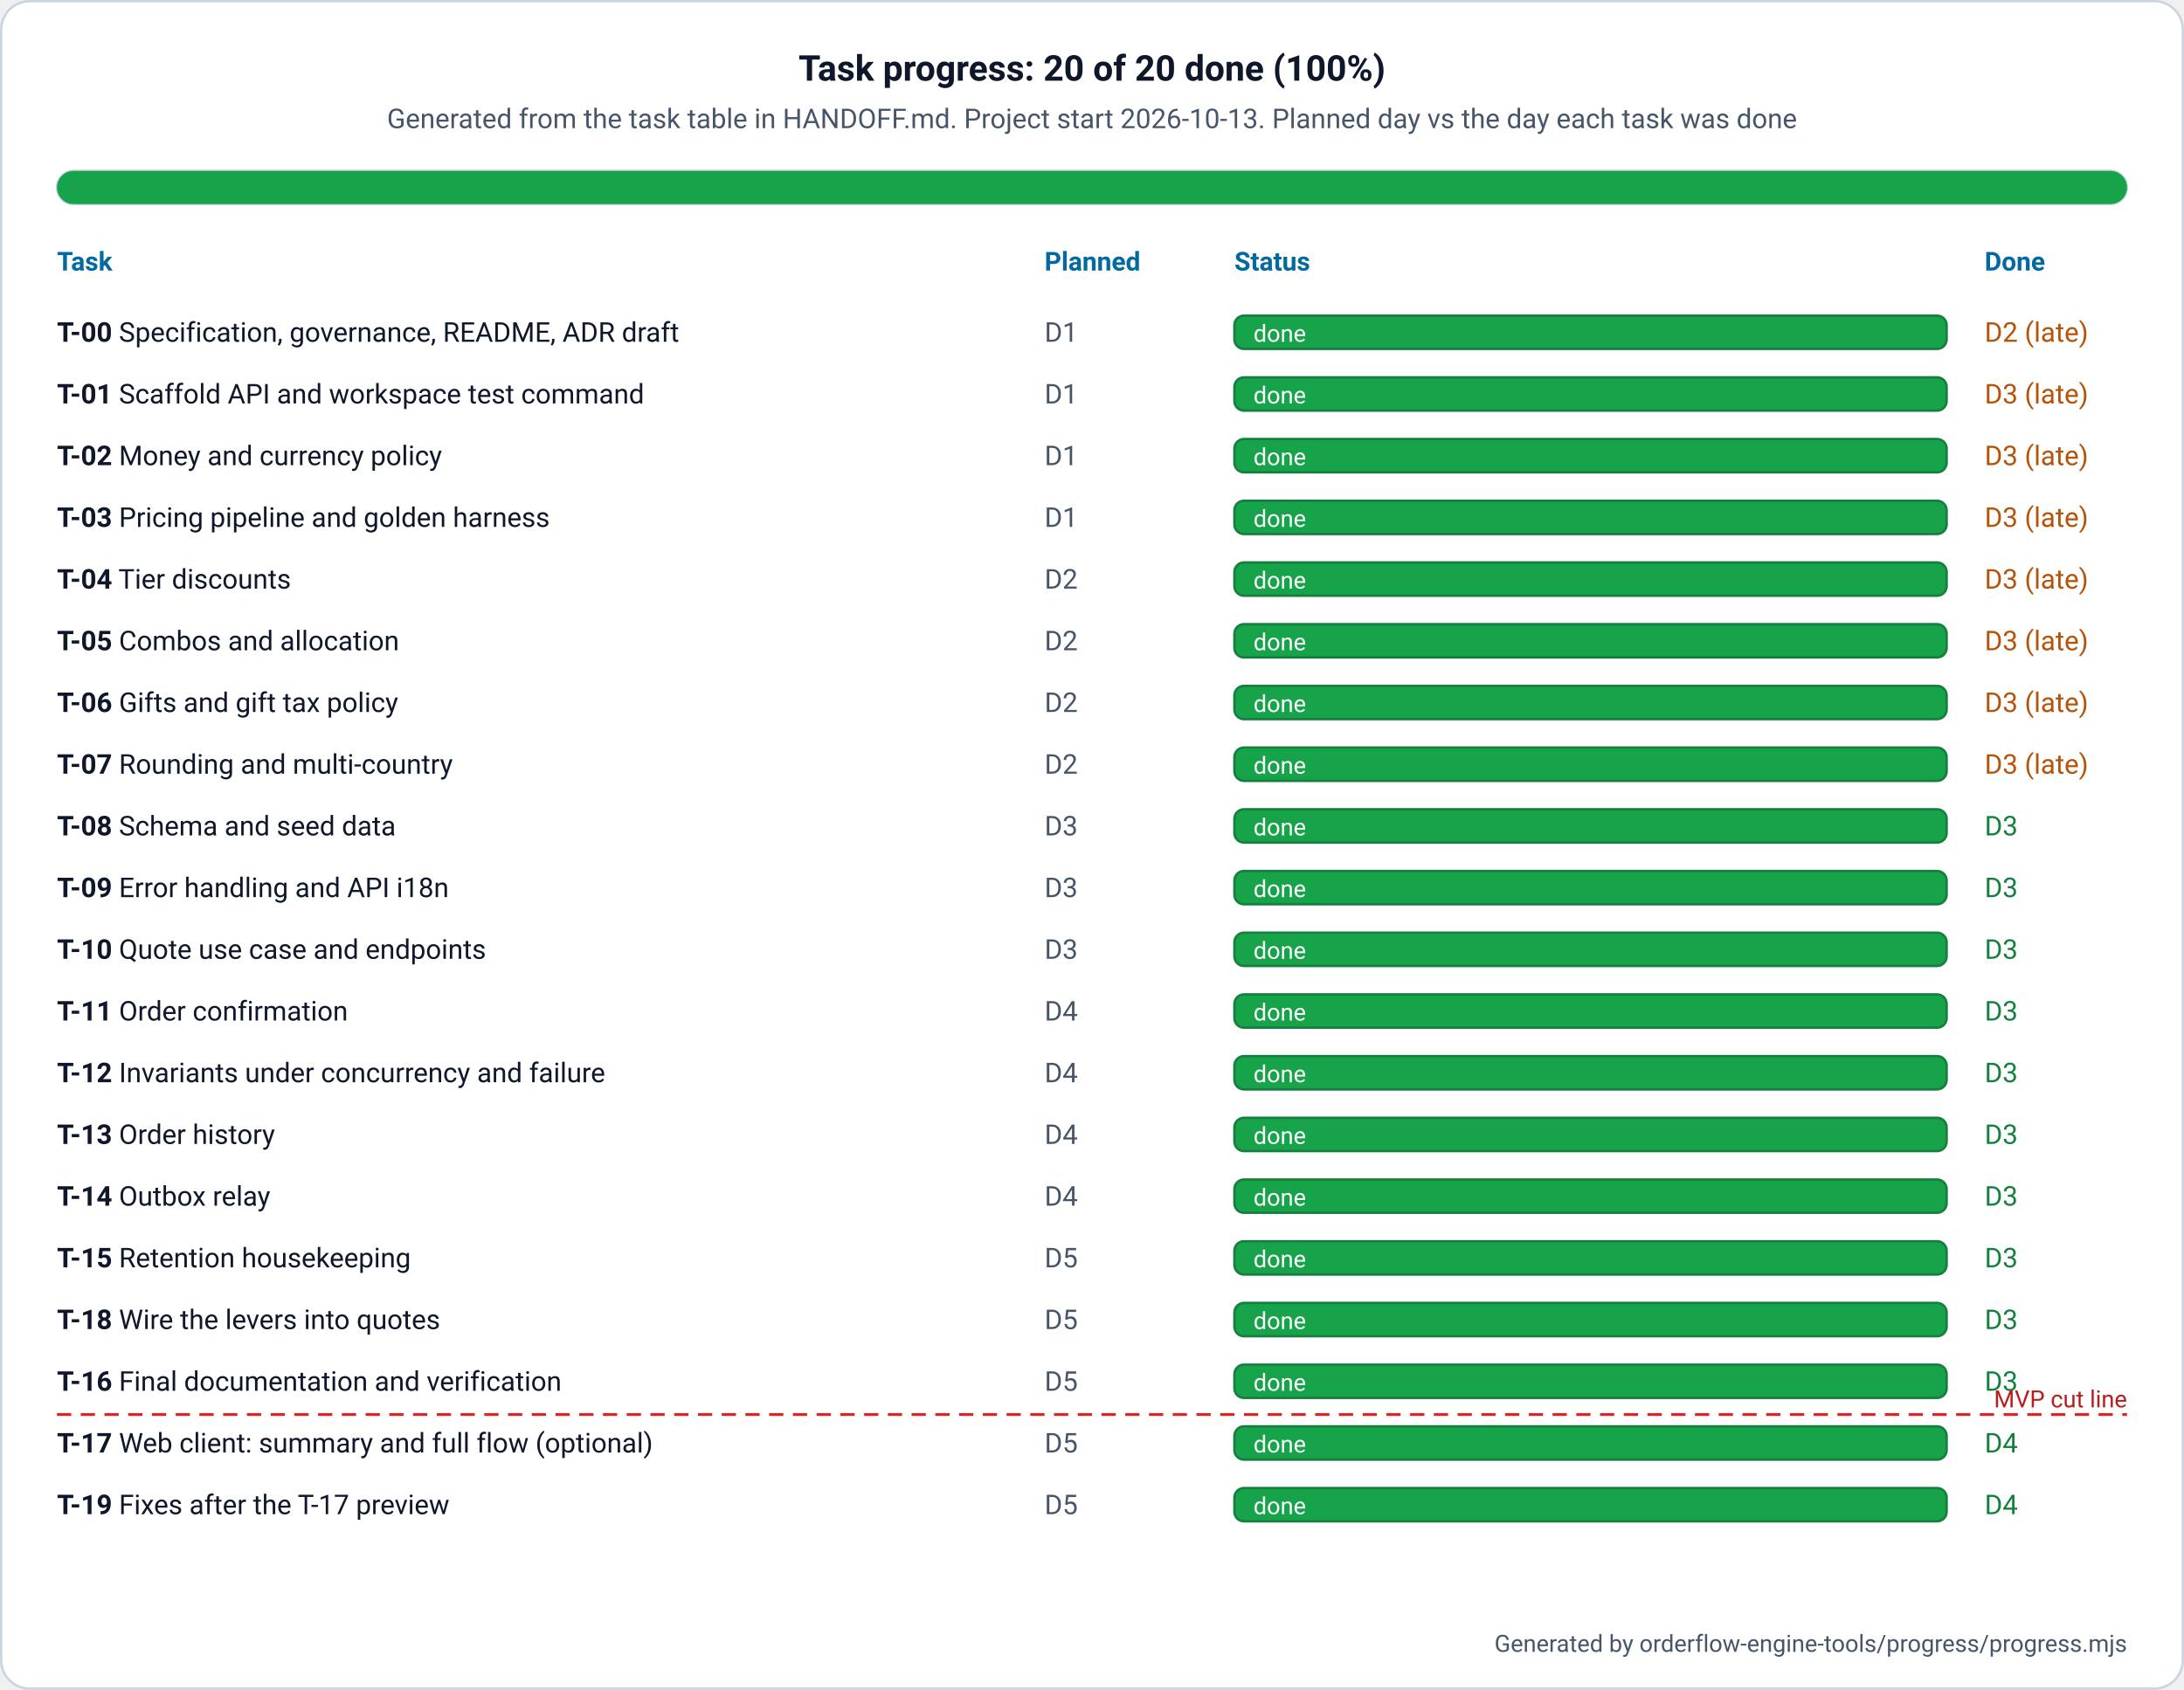
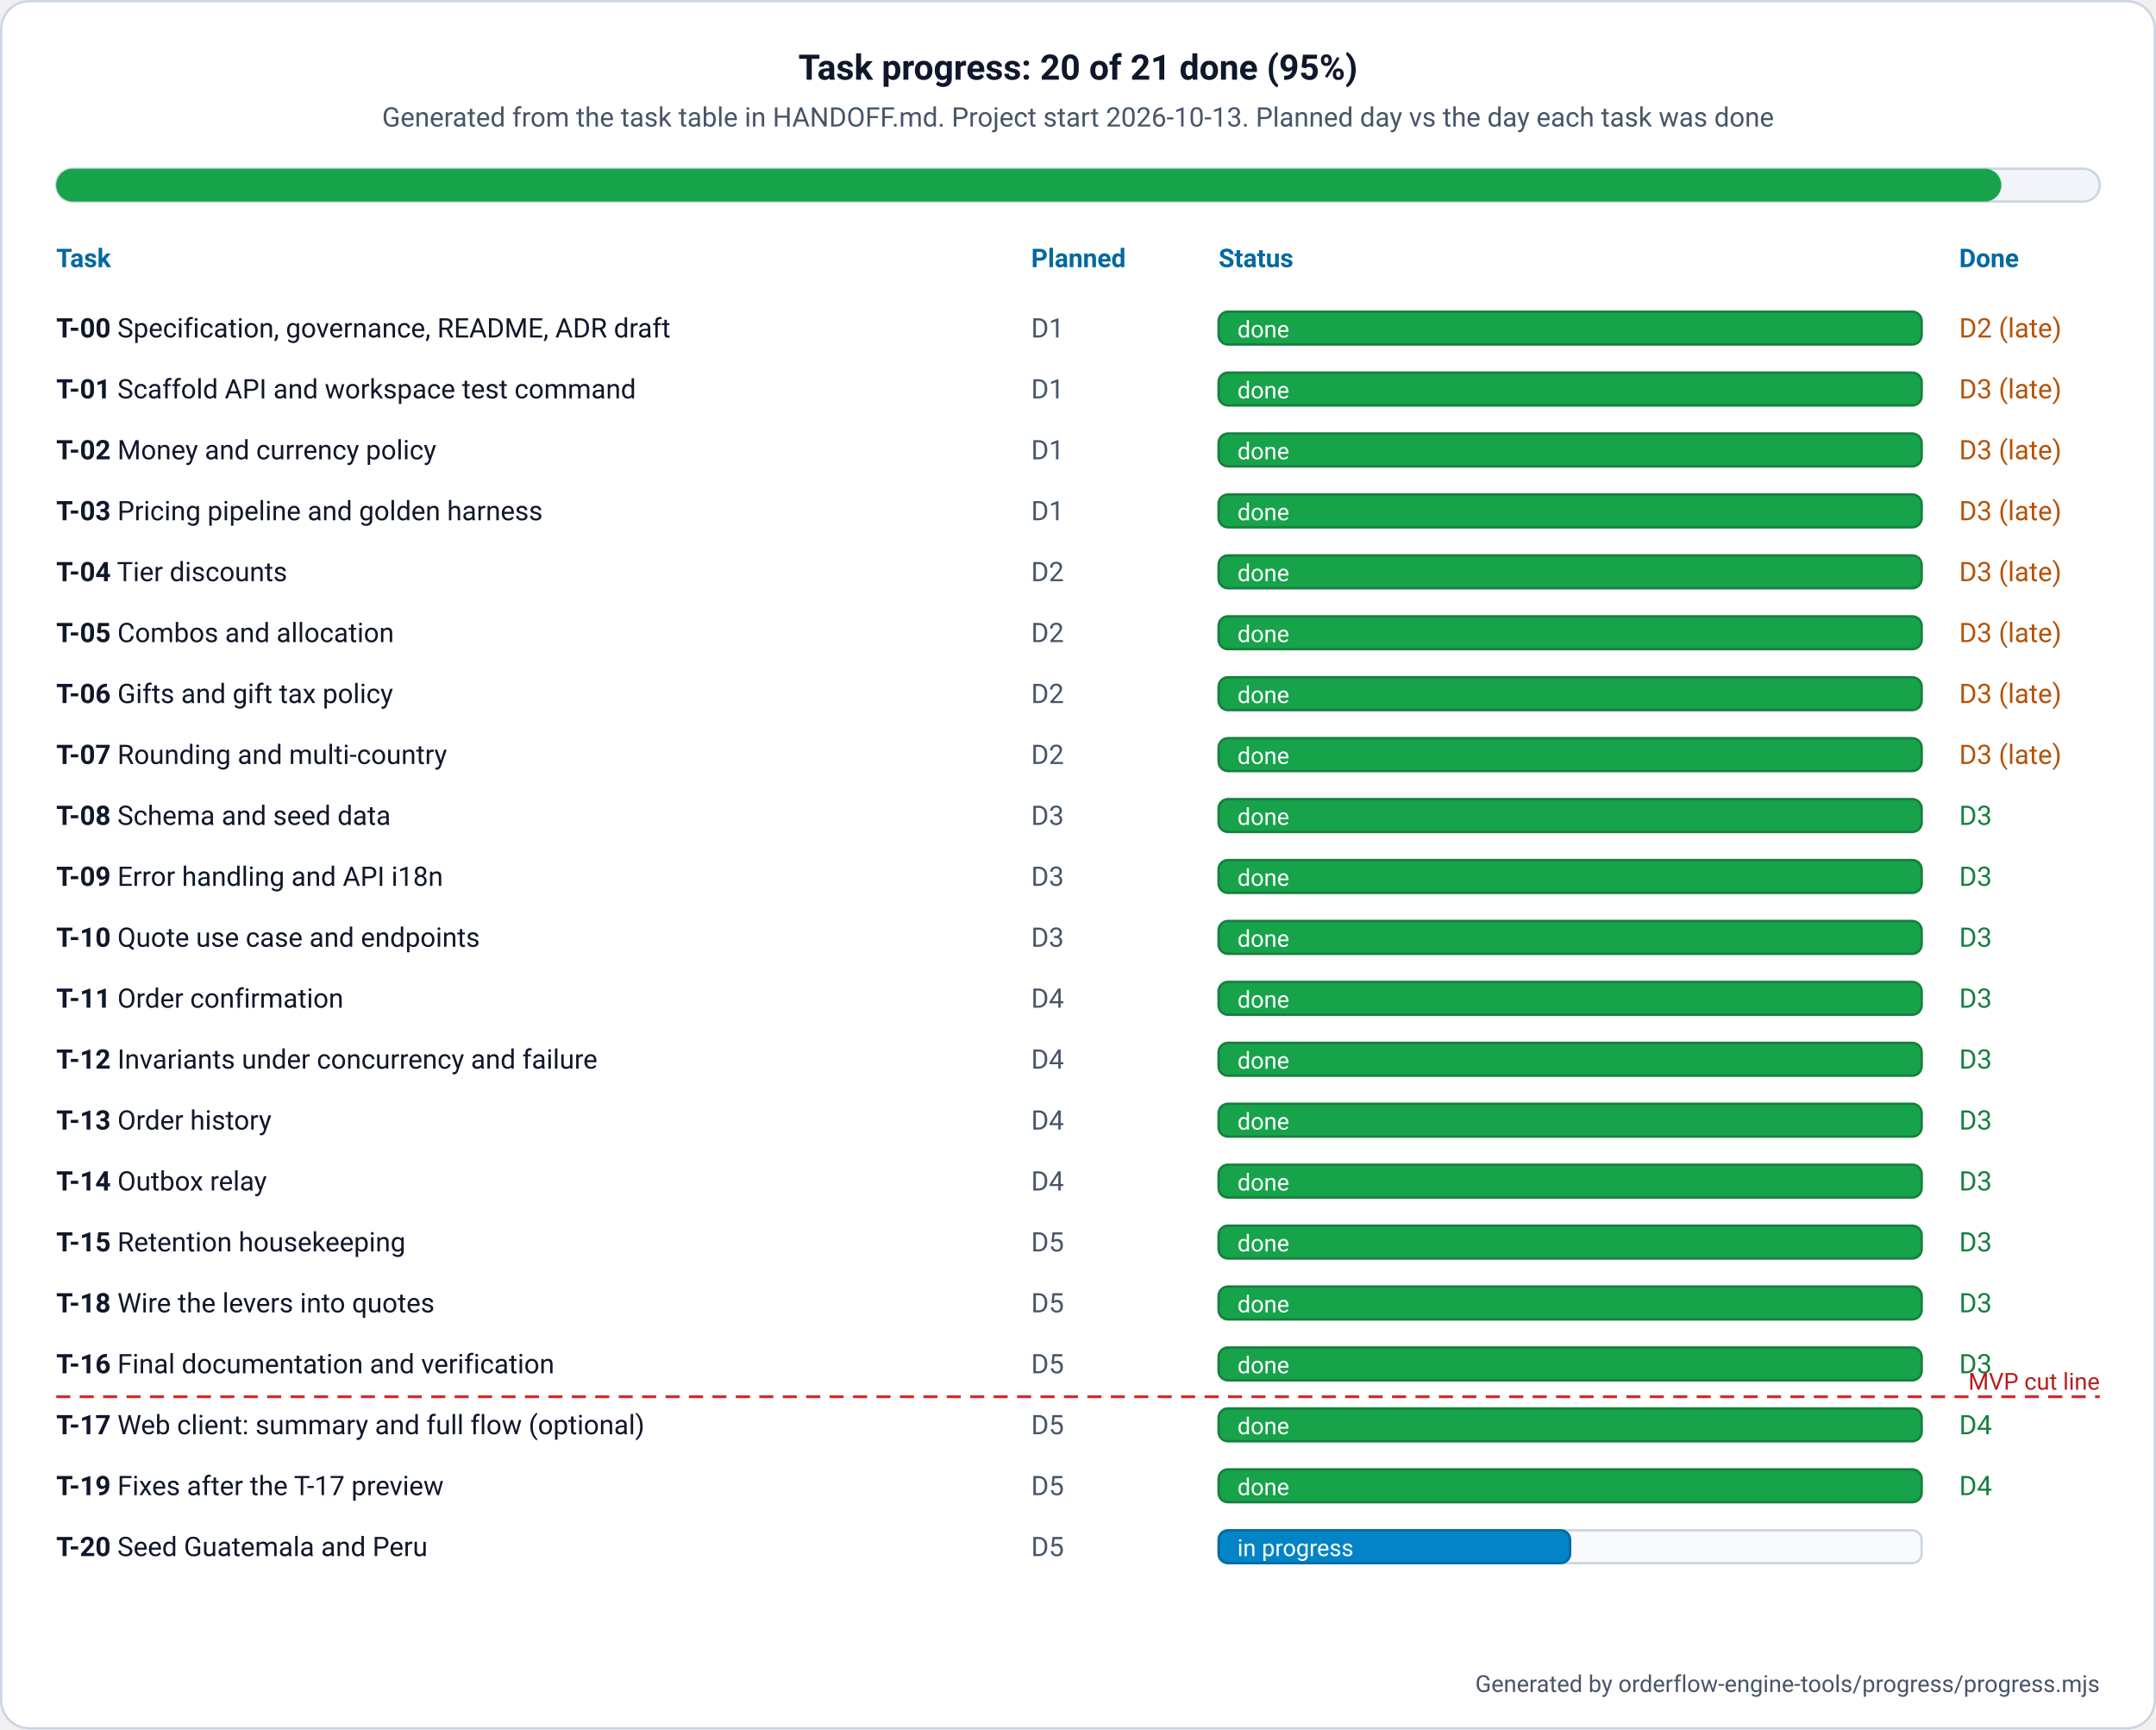
- <svg xmlns="http://www.w3.org/2000/svg" viewBox="0 0 920 712" width="920" height="712" role="img" aria-label="Task progress: 20 of 20 tasks done (100%)" font-family="ui-sans-serif, system-ui, 'Segoe UI', Roboto, Helvetica, Arial, sans-serif">
-   <rect x="0.5" y="0.5" width="919" height="711" rx="12" fill="#ffffff" stroke="#cbd5e1" />
-   <text x="460" y="34" text-anchor="middle" font-size="15" font-weight="600" fill="#0f172a">Task progress: 20 of 20 done (100%)</text>
+ <svg xmlns="http://www.w3.org/2000/svg" viewBox="0 0 920 738" width="920" height="738" role="img" aria-label="Task progress: 20 of 21 tasks done (95%)" font-family="ui-sans-serif, system-ui, 'Segoe UI', Roboto, Helvetica, Arial, sans-serif">
+   <rect x="0.5" y="0.5" width="919" height="737" rx="12" fill="#ffffff" stroke="#cbd5e1" />
+   <text x="460" y="34" text-anchor="middle" font-size="15" font-weight="600" fill="#0f172a">Task progress: 20 of 21 done (95%)</text>
  <text x="460" y="54" text-anchor="middle" font-size="11.5" fill="#475569">Generated from the task table in HANDOFF.md. Project start 2026-10-13. Planned day vs the day each task was done</text>
  <rect x="24" y="72" width="872" height="14" rx="7" fill="#f1f5f9" stroke="#cbd5e1" />
-   <rect x="24" y="72" width="872" height="14" rx="7" fill="#16a34a" />
+   <rect x="24" y="72" width="830" height="14" rx="7" fill="#16a34a" />
  <text x="24" y="114" font-size="11" font-weight="600" fill="#0369a1">Task</text>
  <text x="440" y="114" font-size="11" font-weight="600" fill="#0369a1">Planned</text>
  <text x="520" y="114" font-size="11" font-weight="600" fill="#0369a1">Status</text>
  <text x="836" y="114" font-size="11" font-weight="600" fill="#0369a1">Done</text>
  <text x="24" y="144" font-size="11.5" fill="#0f172a">
    <tspan font-weight="600">T-00</tspan> Specification, governance, README, ADR draft</text>
  <text x="440" y="144" font-size="11.5" fill="#475569">D1</text>
  <rect x="520" y="133" width="300" height="14" rx="4" fill="#f8fafc" stroke="#cbd5e1" />
  <rect x="520" y="133" width="300" height="14" rx="4" fill="#16a34a" stroke="#15803d" />
  <text x="528" y="144" font-size="10" fill="#ffffff">done</text>
  <text x="836" y="144" font-size="11.5" fill="#b45309">D2 (late)</text>
  <text x="24" y="170" font-size="11.5" fill="#0f172a">
    <tspan font-weight="600">T-01</tspan> Scaffold API and workspace test command</text>
  <text x="440" y="170" font-size="11.5" fill="#475569">D1</text>
  <rect x="520" y="159" width="300" height="14" rx="4" fill="#f8fafc" stroke="#cbd5e1" />
  <rect x="520" y="159" width="300" height="14" rx="4" fill="#16a34a" stroke="#15803d" />
  <text x="528" y="170" font-size="10" fill="#ffffff">done</text>
  <text x="836" y="170" font-size="11.5" fill="#b45309">D3 (late)</text>
  <text x="24" y="196" font-size="11.5" fill="#0f172a">
    <tspan font-weight="600">T-02</tspan> Money and currency policy</text>
  <text x="440" y="196" font-size="11.5" fill="#475569">D1</text>
  <rect x="520" y="185" width="300" height="14" rx="4" fill="#f8fafc" stroke="#cbd5e1" />
  <rect x="520" y="185" width="300" height="14" rx="4" fill="#16a34a" stroke="#15803d" />
  <text x="528" y="196" font-size="10" fill="#ffffff">done</text>
  <text x="836" y="196" font-size="11.5" fill="#b45309">D3 (late)</text>
  <text x="24" y="222" font-size="11.5" fill="#0f172a">
    <tspan font-weight="600">T-03</tspan> Pricing pipeline and golden harness</text>
  <text x="440" y="222" font-size="11.5" fill="#475569">D1</text>
  <rect x="520" y="211" width="300" height="14" rx="4" fill="#f8fafc" stroke="#cbd5e1" />
  <rect x="520" y="211" width="300" height="14" rx="4" fill="#16a34a" stroke="#15803d" />
  <text x="528" y="222" font-size="10" fill="#ffffff">done</text>
  <text x="836" y="222" font-size="11.5" fill="#b45309">D3 (late)</text>
  <text x="24" y="248" font-size="11.5" fill="#0f172a">
    <tspan font-weight="600">T-04</tspan> Tier discounts</text>
  <text x="440" y="248" font-size="11.5" fill="#475569">D2</text>
  <rect x="520" y="237" width="300" height="14" rx="4" fill="#f8fafc" stroke="#cbd5e1" />
  <rect x="520" y="237" width="300" height="14" rx="4" fill="#16a34a" stroke="#15803d" />
  <text x="528" y="248" font-size="10" fill="#ffffff">done</text>
  <text x="836" y="248" font-size="11.5" fill="#b45309">D3 (late)</text>
  <text x="24" y="274" font-size="11.5" fill="#0f172a">
    <tspan font-weight="600">T-05</tspan> Combos and allocation</text>
  <text x="440" y="274" font-size="11.5" fill="#475569">D2</text>
  <rect x="520" y="263" width="300" height="14" rx="4" fill="#f8fafc" stroke="#cbd5e1" />
  <rect x="520" y="263" width="300" height="14" rx="4" fill="#16a34a" stroke="#15803d" />
  <text x="528" y="274" font-size="10" fill="#ffffff">done</text>
  <text x="836" y="274" font-size="11.5" fill="#b45309">D3 (late)</text>
  <text x="24" y="300" font-size="11.5" fill="#0f172a">
    <tspan font-weight="600">T-06</tspan> Gifts and gift tax policy</text>
  <text x="440" y="300" font-size="11.5" fill="#475569">D2</text>
  <rect x="520" y="289" width="300" height="14" rx="4" fill="#f8fafc" stroke="#cbd5e1" />
  <rect x="520" y="289" width="300" height="14" rx="4" fill="#16a34a" stroke="#15803d" />
  <text x="528" y="300" font-size="10" fill="#ffffff">done</text>
  <text x="836" y="300" font-size="11.5" fill="#b45309">D3 (late)</text>
  <text x="24" y="326" font-size="11.5" fill="#0f172a">
    <tspan font-weight="600">T-07</tspan> Rounding and multi-country</text>
  <text x="440" y="326" font-size="11.5" fill="#475569">D2</text>
  <rect x="520" y="315" width="300" height="14" rx="4" fill="#f8fafc" stroke="#cbd5e1" />
  <rect x="520" y="315" width="300" height="14" rx="4" fill="#16a34a" stroke="#15803d" />
  <text x="528" y="326" font-size="10" fill="#ffffff">done</text>
  <text x="836" y="326" font-size="11.5" fill="#b45309">D3 (late)</text>
  <text x="24" y="352" font-size="11.5" fill="#0f172a">
    <tspan font-weight="600">T-08</tspan> Schema and seed data</text>
  <text x="440" y="352" font-size="11.5" fill="#475569">D3</text>
  <rect x="520" y="341" width="300" height="14" rx="4" fill="#f8fafc" stroke="#cbd5e1" />
  <rect x="520" y="341" width="300" height="14" rx="4" fill="#16a34a" stroke="#15803d" />
  <text x="528" y="352" font-size="10" fill="#ffffff">done</text>
  <text x="836" y="352" font-size="11.5" fill="#15803d">D3</text>
  <text x="24" y="378" font-size="11.5" fill="#0f172a">
    <tspan font-weight="600">T-09</tspan> Error handling and API i18n</text>
  <text x="440" y="378" font-size="11.5" fill="#475569">D3</text>
  <rect x="520" y="367" width="300" height="14" rx="4" fill="#f8fafc" stroke="#cbd5e1" />
  <rect x="520" y="367" width="300" height="14" rx="4" fill="#16a34a" stroke="#15803d" />
  <text x="528" y="378" font-size="10" fill="#ffffff">done</text>
  <text x="836" y="378" font-size="11.5" fill="#15803d">D3</text>
  <text x="24" y="404" font-size="11.5" fill="#0f172a">
    <tspan font-weight="600">T-10</tspan> Quote use case and endpoints</text>
  <text x="440" y="404" font-size="11.5" fill="#475569">D3</text>
  <rect x="520" y="393" width="300" height="14" rx="4" fill="#f8fafc" stroke="#cbd5e1" />
  <rect x="520" y="393" width="300" height="14" rx="4" fill="#16a34a" stroke="#15803d" />
  <text x="528" y="404" font-size="10" fill="#ffffff">done</text>
  <text x="836" y="404" font-size="11.5" fill="#15803d">D3</text>
  <text x="24" y="430" font-size="11.5" fill="#0f172a">
    <tspan font-weight="600">T-11</tspan> Order confirmation</text>
  <text x="440" y="430" font-size="11.5" fill="#475569">D4</text>
  <rect x="520" y="419" width="300" height="14" rx="4" fill="#f8fafc" stroke="#cbd5e1" />
  <rect x="520" y="419" width="300" height="14" rx="4" fill="#16a34a" stroke="#15803d" />
  <text x="528" y="430" font-size="10" fill="#ffffff">done</text>
  <text x="836" y="430" font-size="11.5" fill="#15803d">D3</text>
  <text x="24" y="456" font-size="11.5" fill="#0f172a">
    <tspan font-weight="600">T-12</tspan> Invariants under concurrency and failure</text>
  <text x="440" y="456" font-size="11.5" fill="#475569">D4</text>
  <rect x="520" y="445" width="300" height="14" rx="4" fill="#f8fafc" stroke="#cbd5e1" />
  <rect x="520" y="445" width="300" height="14" rx="4" fill="#16a34a" stroke="#15803d" />
  <text x="528" y="456" font-size="10" fill="#ffffff">done</text>
  <text x="836" y="456" font-size="11.5" fill="#15803d">D3</text>
  <text x="24" y="482" font-size="11.5" fill="#0f172a">
    <tspan font-weight="600">T-13</tspan> Order history</text>
  <text x="440" y="482" font-size="11.5" fill="#475569">D4</text>
  <rect x="520" y="471" width="300" height="14" rx="4" fill="#f8fafc" stroke="#cbd5e1" />
  <rect x="520" y="471" width="300" height="14" rx="4" fill="#16a34a" stroke="#15803d" />
  <text x="528" y="482" font-size="10" fill="#ffffff">done</text>
  <text x="836" y="482" font-size="11.5" fill="#15803d">D3</text>
  <text x="24" y="508" font-size="11.5" fill="#0f172a">
    <tspan font-weight="600">T-14</tspan> Outbox relay</text>
  <text x="440" y="508" font-size="11.5" fill="#475569">D4</text>
  <rect x="520" y="497" width="300" height="14" rx="4" fill="#f8fafc" stroke="#cbd5e1" />
  <rect x="520" y="497" width="300" height="14" rx="4" fill="#16a34a" stroke="#15803d" />
  <text x="528" y="508" font-size="10" fill="#ffffff">done</text>
  <text x="836" y="508" font-size="11.5" fill="#15803d">D3</text>
  <text x="24" y="534" font-size="11.5" fill="#0f172a">
    <tspan font-weight="600">T-15</tspan> Retention housekeeping</text>
  <text x="440" y="534" font-size="11.5" fill="#475569">D5</text>
  <rect x="520" y="523" width="300" height="14" rx="4" fill="#f8fafc" stroke="#cbd5e1" />
  <rect x="520" y="523" width="300" height="14" rx="4" fill="#16a34a" stroke="#15803d" />
  <text x="528" y="534" font-size="10" fill="#ffffff">done</text>
  <text x="836" y="534" font-size="11.5" fill="#15803d">D3</text>
  <text x="24" y="560" font-size="11.5" fill="#0f172a">
    <tspan font-weight="600">T-18</tspan> Wire the levers into quotes</text>
  <text x="440" y="560" font-size="11.5" fill="#475569">D5</text>
  <rect x="520" y="549" width="300" height="14" rx="4" fill="#f8fafc" stroke="#cbd5e1" />
  <rect x="520" y="549" width="300" height="14" rx="4" fill="#16a34a" stroke="#15803d" />
  <text x="528" y="560" font-size="10" fill="#ffffff">done</text>
  <text x="836" y="560" font-size="11.5" fill="#15803d">D3</text>
  <text x="24" y="586" font-size="11.5" fill="#0f172a">
    <tspan font-weight="600">T-16</tspan> Final documentation and verification</text>
  <text x="440" y="586" font-size="11.5" fill="#475569">D5</text>
  <rect x="520" y="575" width="300" height="14" rx="4" fill="#f8fafc" stroke="#cbd5e1" />
  <rect x="520" y="575" width="300" height="14" rx="4" fill="#16a34a" stroke="#15803d" />
  <text x="528" y="586" font-size="10" fill="#ffffff">done</text>
  <text x="836" y="586" font-size="11.5" fill="#15803d">D3</text>
  <line x1="24" y1="596" x2="896" y2="596" stroke="#dc2626" stroke-width="1.2" stroke-dasharray="6 4" />
  <text x="896" y="593" text-anchor="end" font-size="10" fill="#b91c1c">MVP cut line</text>
  <text x="24" y="612" font-size="11.5" fill="#0f172a">
    <tspan font-weight="600">T-17</tspan> Web client: summary and full flow (optional)</text>
  <text x="440" y="612" font-size="11.5" fill="#475569">D5</text>
  <rect x="520" y="601" width="300" height="14" rx="4" fill="#f8fafc" stroke="#cbd5e1" />
  <rect x="520" y="601" width="300" height="14" rx="4" fill="#16a34a" stroke="#15803d" />
  <text x="528" y="612" font-size="10" fill="#ffffff">done</text>
  <text x="836" y="612" font-size="11.5" fill="#15803d">D4</text>
  <text x="24" y="638" font-size="11.5" fill="#0f172a">
    <tspan font-weight="600">T-19</tspan> Fixes after the T-17 preview</text>
  <text x="440" y="638" font-size="11.5" fill="#475569">D5</text>
  <rect x="520" y="627" width="300" height="14" rx="4" fill="#f8fafc" stroke="#cbd5e1" />
  <rect x="520" y="627" width="300" height="14" rx="4" fill="#16a34a" stroke="#15803d" />
  <text x="528" y="638" font-size="10" fill="#ffffff">done</text>
  <text x="836" y="638" font-size="11.5" fill="#15803d">D4</text>
-   <text x="896" y="696" text-anchor="end" font-size="10" fill="#475569">Generated by orderflow-engine-tools/progress/progress.mjs</text>
+   <text x="24" y="664" font-size="11.5" fill="#0f172a">
+     <tspan font-weight="600">T-20</tspan> Seed Guatemala and Peru</text>
+   <text x="440" y="664" font-size="11.5" fill="#475569">D5</text>
+   <rect x="520" y="653" width="300" height="14" rx="4" fill="#f8fafc" stroke="#cbd5e1" />
+   <rect x="520" y="653" width="150" height="14" rx="4" fill="#0284c7" stroke="#0369a1" />
+   <text x="528" y="664" font-size="10" fill="#ffffff">in progress</text>
+   <text x="896" y="722" text-anchor="end" font-size="10" fill="#475569">Generated by orderflow-engine-tools/progress/progress.mjs</text>
</svg>
